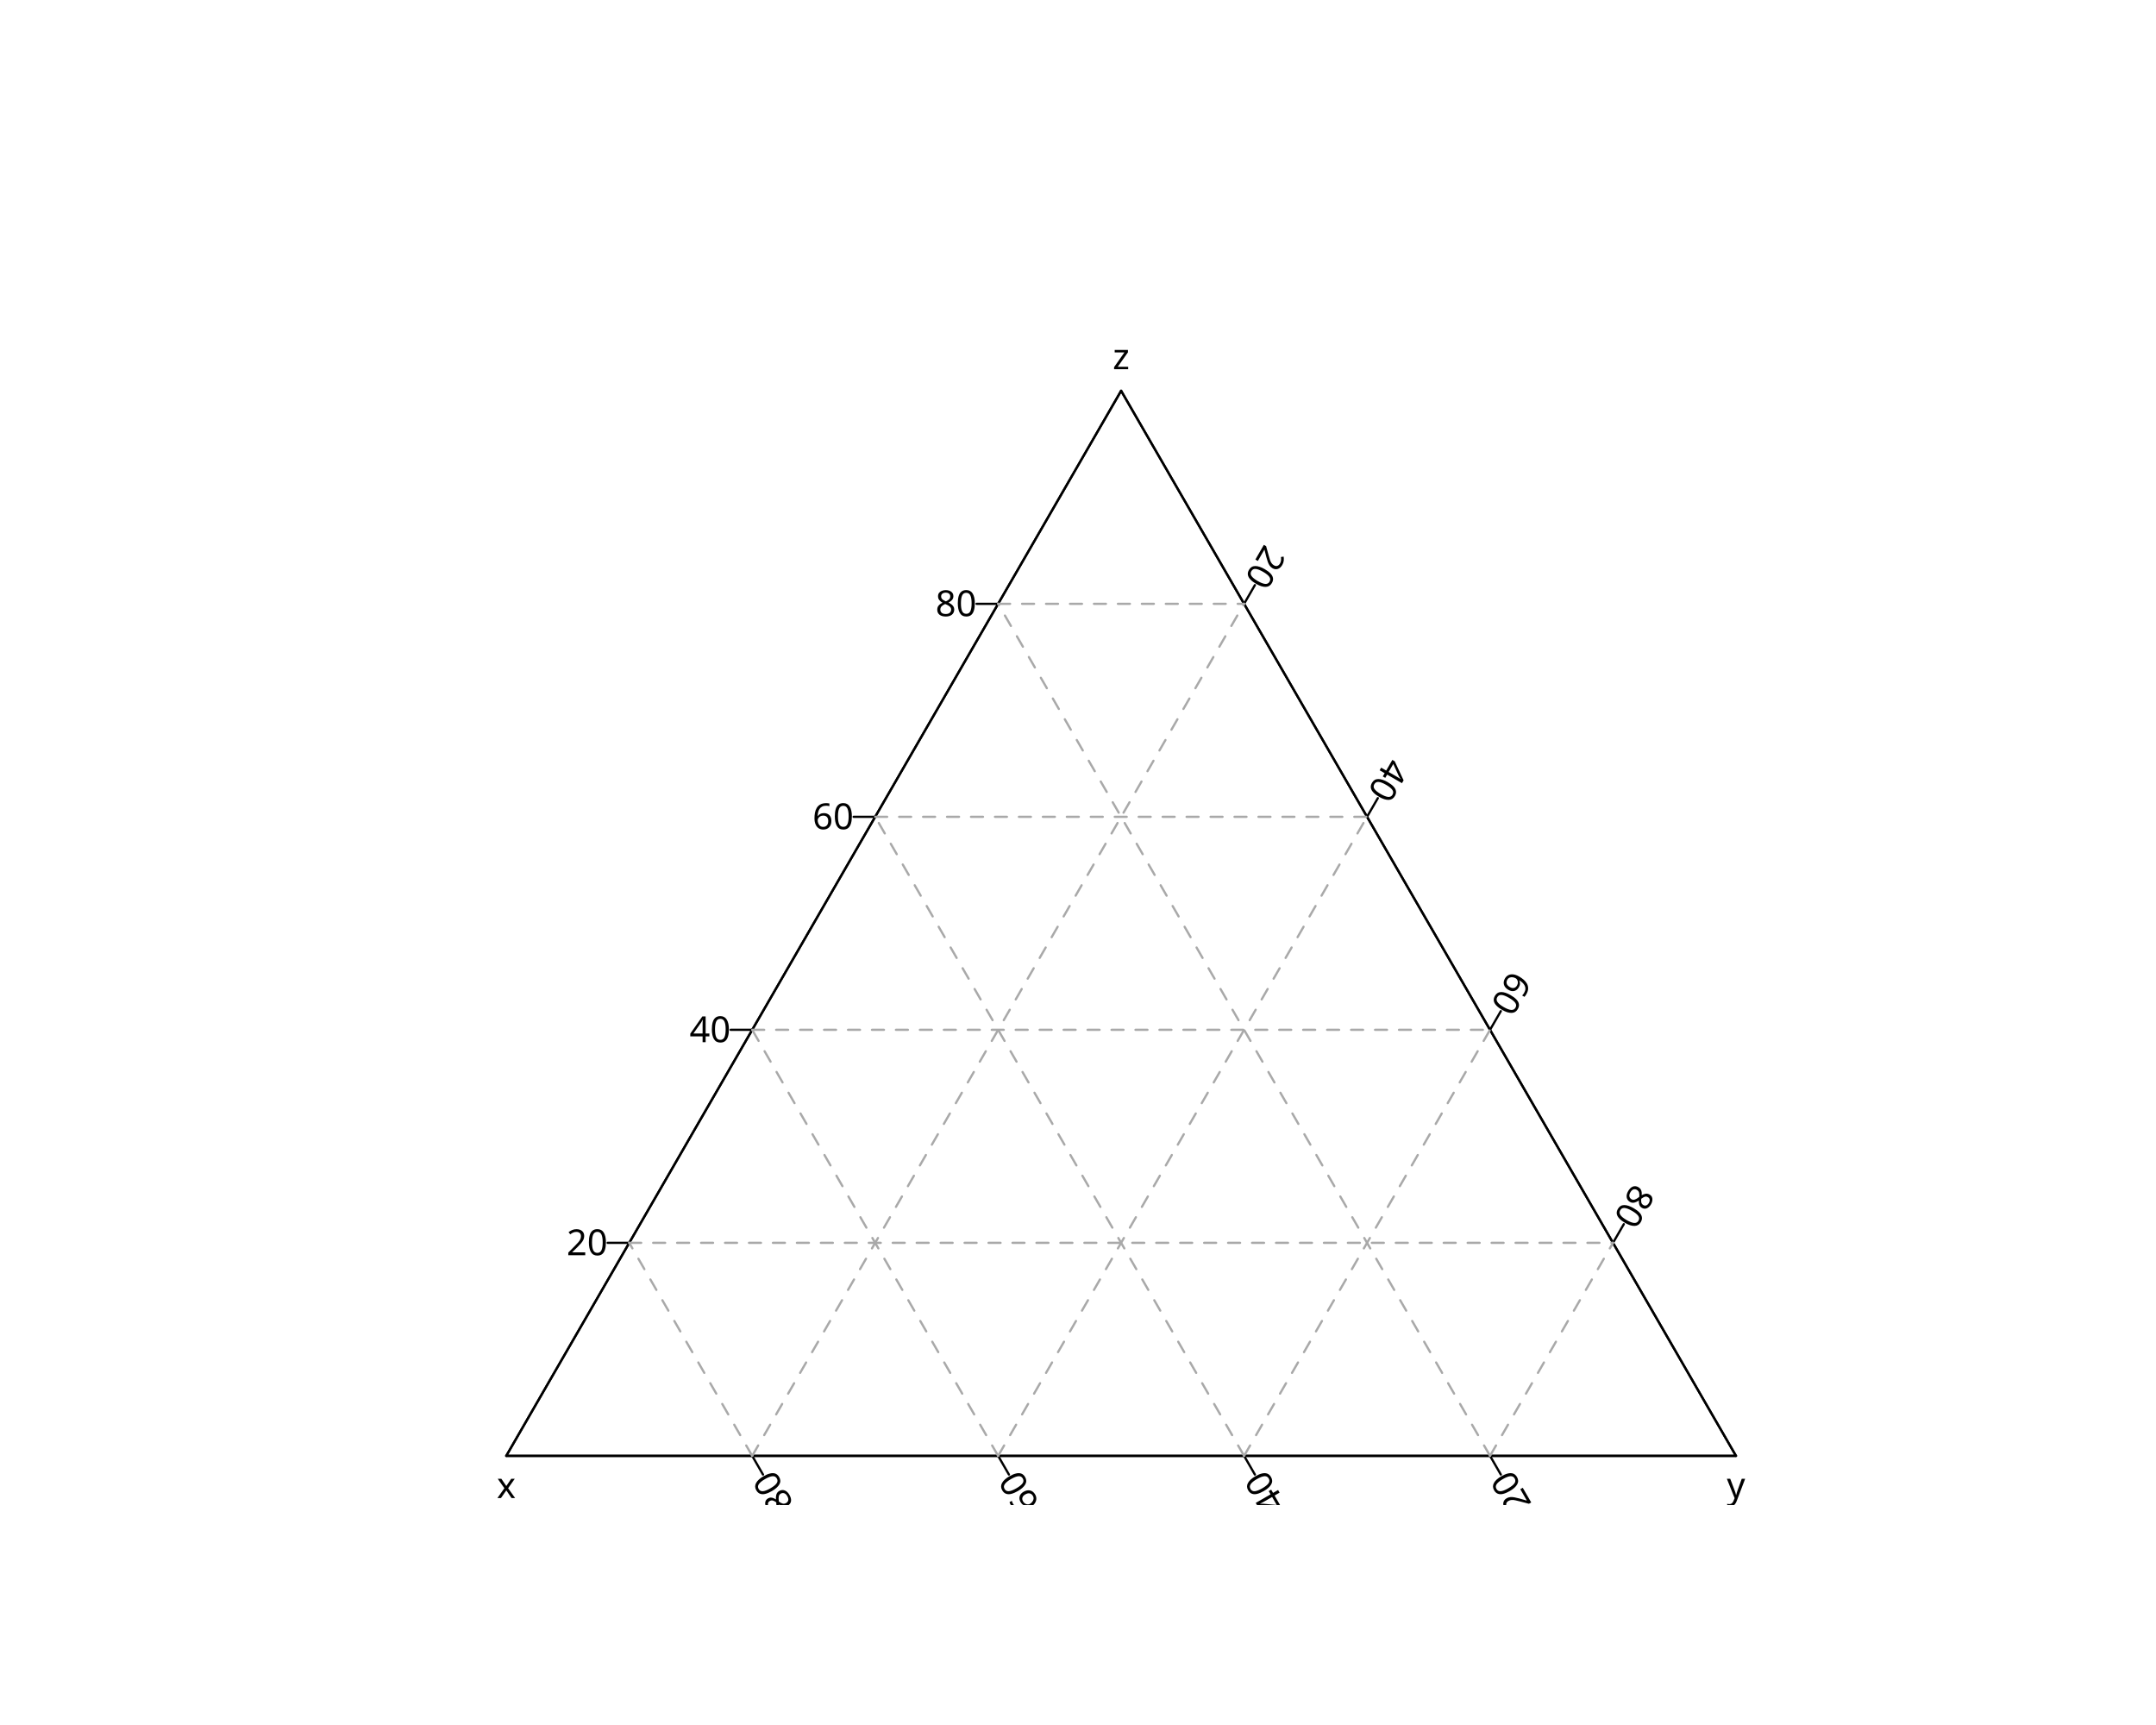
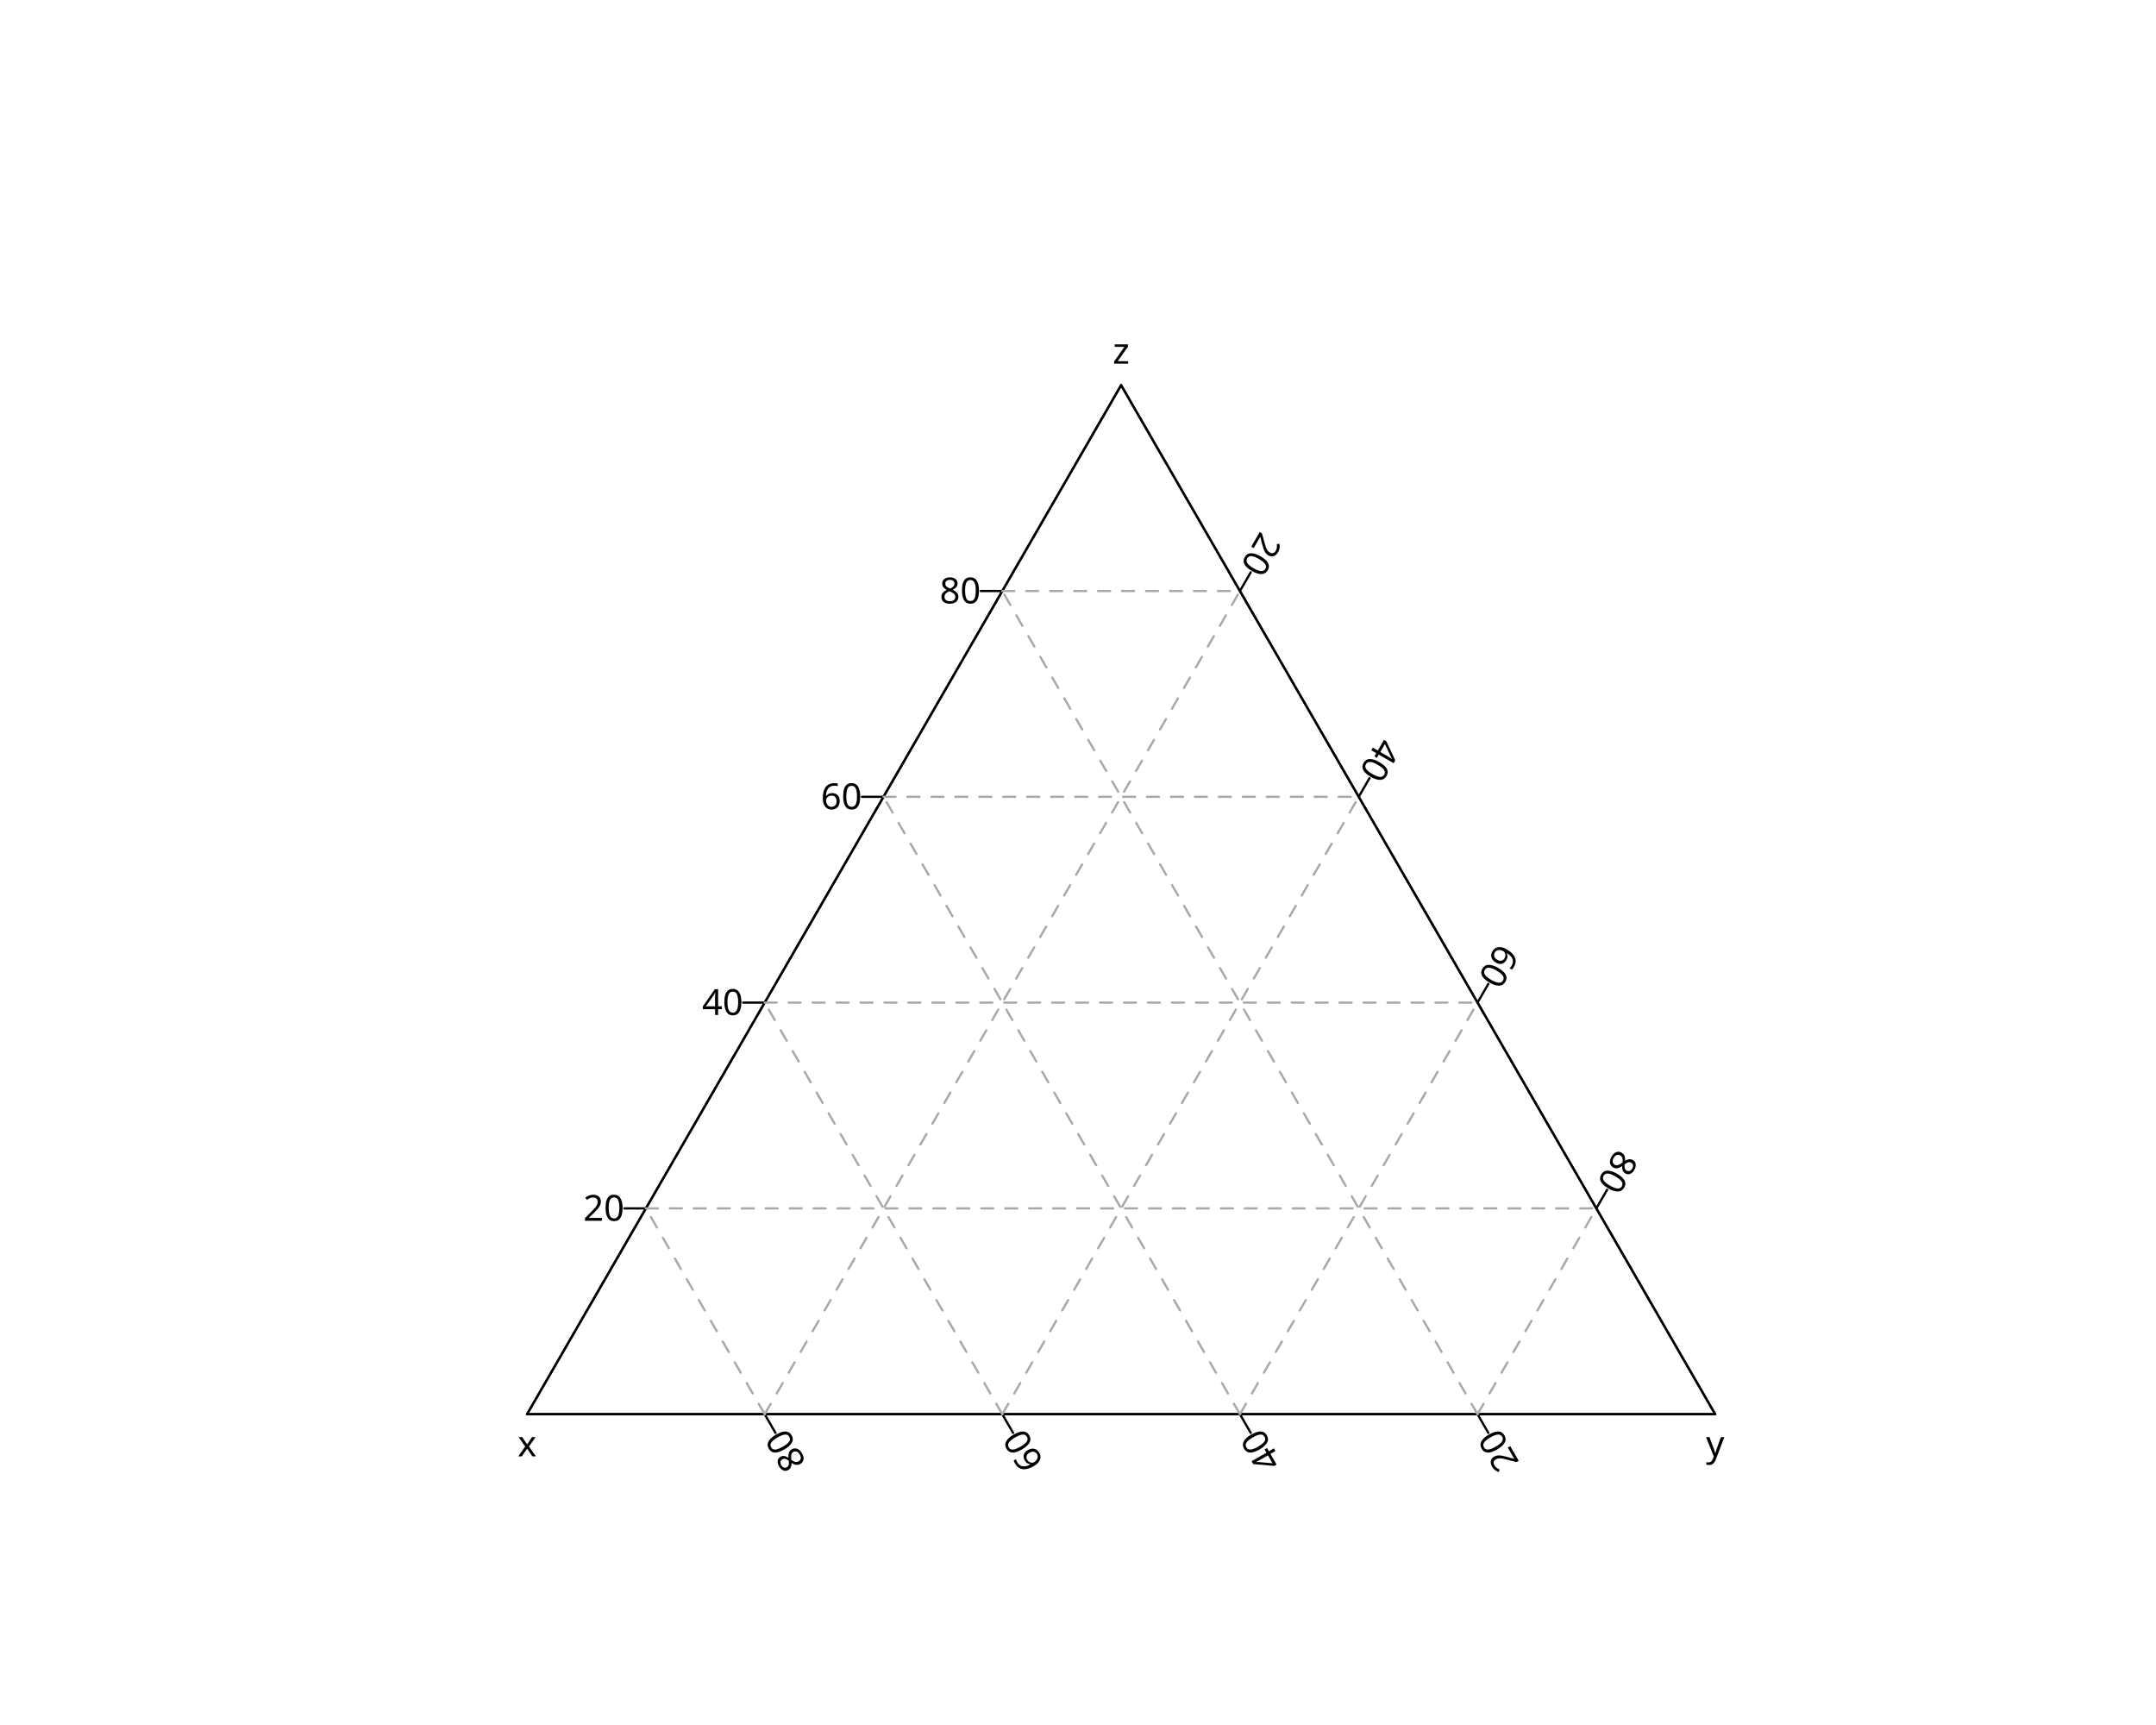
<svg xmlns="http://www.w3.org/2000/svg" class="svglite" data-engine-version="2.0" width="720.00pt" height="576.00pt" viewBox="0 0 720.00 576.00">
  <defs>
    <style type="text/css">
    .svglite line, .svglite polyline, .svglite polygon, .svglite path, .svglite rect, .svglite circle {
      fill: none;
      stroke: #000000;
      stroke-linecap: round;
      stroke-linejoin: round;
      stroke-miterlimit: 10.00;
    }
  </style>
  </defs>
  <rect width="100%" height="100%" style="stroke: none; fill: #FFFFFF;" />
  <defs>
    <clipPath id="cpMC4wMHw3MjAuMDB8MC4wMHw1NzYuMDA=">
      <rect x="0.00" y="0.00" width="720.00" height="576.00" />
    </clipPath>
  </defs>
  <g clip-path="url(#cpMC4wMHw3MjAuMDB8MC4wMHw1NzYuMDA=)">
</g>
  <defs>
    <clipPath id="cpMTUyLjY0fDU5Ni4xNnw1OS4wNHw1MDIuNTY=">
      <rect x="152.64" y="59.04" width="443.52" height="443.52" />
    </clipPath>
  </defs>
  <g clip-path="url(#cpMTUyLjY0fDU5Ni4xNnw1OS4wNHw1MDIuNTY=)">
-     <text transform="translate(258.38,490.30) rotate(-120)" text-anchor="end" style="font-size: 12.00px; font-family: sans;" textLength="13.35px" lengthAdjust="spacingAndGlyphs">80</text>
-     <text transform="translate(340.51,490.30) rotate(-120)" text-anchor="end" style="font-size: 12.00px; font-family: sans;" textLength="13.35px" lengthAdjust="spacingAndGlyphs">60</text>
-     <text transform="translate(422.64,490.30) rotate(-120)" text-anchor="end" style="font-size: 12.00px; font-family: sans;" textLength="13.35px" lengthAdjust="spacingAndGlyphs">40</text>
-     <text transform="translate(504.78,490.30) rotate(-120)" text-anchor="end" style="font-size: 12.00px; font-family: sans;" textLength="13.35px" lengthAdjust="spacingAndGlyphs">20</text>
-     <line x1="169.07" y1="486.13" x2="579.73" y2="486.13" style="stroke-width: 0.75;" />
-     <line x1="251.20" y1="486.13" x2="254.80" y2="492.37" style="stroke-width: 0.75;" />
-     <line x1="333.33" y1="486.13" x2="336.93" y2="492.37" style="stroke-width: 0.75;" />
-     <line x1="415.47" y1="486.13" x2="419.07" y2="492.37" style="stroke-width: 0.75;" />
-     <line x1="497.60" y1="486.13" x2="501.20" y2="492.37" style="stroke-width: 0.75;" />
-     <text transform="translate(538.69,406.70) rotate(-240)" text-anchor="end" style="font-size: 12.00px; font-family: sans;" textLength="13.35px" lengthAdjust="spacingAndGlyphs">80</text>
-     <text transform="translate(497.62,335.57) rotate(-240)" text-anchor="end" style="font-size: 12.00px; font-family: sans;" textLength="13.35px" lengthAdjust="spacingAndGlyphs">60</text>
-     <text transform="translate(456.56,264.44) rotate(-240)" text-anchor="end" style="font-size: 12.00px; font-family: sans;" textLength="13.35px" lengthAdjust="spacingAndGlyphs">40</text>
-     <text transform="translate(415.49,193.32) rotate(-240)" text-anchor="end" style="font-size: 12.00px; font-family: sans;" textLength="13.35px" lengthAdjust="spacingAndGlyphs">20</text>
-     <line x1="579.73" y1="486.13" x2="374.40" y2="130.49" style="stroke-width: 0.75;" />
-     <line x1="538.67" y1="415.00" x2="542.27" y2="408.77" style="stroke-width: 0.75;" />
-     <line x1="497.60" y1="343.87" x2="501.20" y2="337.64" style="stroke-width: 0.75;" />
-     <line x1="456.53" y1="272.74" x2="460.13" y2="266.51" style="stroke-width: 0.75;" />
-     <line x1="415.47" y1="201.62" x2="419.07" y2="195.38" style="stroke-width: 0.75;" />
-     <text x="326.13" y="205.74" text-anchor="end" style="font-size: 12.00px; font-family: sans;" textLength="13.35px" lengthAdjust="spacingAndGlyphs">80</text>
-     <text x="285.07" y="276.87" text-anchor="end" style="font-size: 12.00px; font-family: sans;" textLength="13.35px" lengthAdjust="spacingAndGlyphs">60</text>
-     <text x="244.00" y="348.00" text-anchor="end" style="font-size: 12.00px; font-family: sans;" textLength="13.35px" lengthAdjust="spacingAndGlyphs">40</text>
-     <text x="202.93" y="419.13" text-anchor="end" style="font-size: 12.00px; font-family: sans;" textLength="13.35px" lengthAdjust="spacingAndGlyphs">20</text>
-     <line x1="374.40" y1="130.49" x2="169.07" y2="486.13" style="stroke-width: 0.75;" />
-     <line x1="333.33" y1="201.62" x2="326.13" y2="201.62" style="stroke-width: 0.75;" />
-     <line x1="292.27" y1="272.74" x2="285.07" y2="272.74" style="stroke-width: 0.75;" />
-     <line x1="251.20" y1="343.87" x2="244.00" y2="343.87" style="stroke-width: 0.75;" />
-     <line x1="210.13" y1="415.00" x2="202.93" y2="415.00" style="stroke-width: 0.75;" />
-     <polygon points="169.07,486.13 374.40,130.49 579.73,486.13 " style="stroke-width: 0.75; fill: none;" />
-     <text x="169.07" y="500.22" text-anchor="middle" style="font-size: 12.00px; font-family: sans;" textLength="6.00px" lengthAdjust="spacingAndGlyphs">x</text>
-     <text x="579.73" y="500.22" text-anchor="middle" style="font-size: 12.00px; font-family: sans;" textLength="6.00px" lengthAdjust="spacingAndGlyphs">y</text>
-     <text x="374.40" y="123.29" text-anchor="middle" style="font-size: 12.00px; font-family: sans;" textLength="6.00px" lengthAdjust="spacingAndGlyphs">z</text>
-     <line x1="497.60" y1="486.13" x2="333.33" y2="201.62" style="stroke-width: 0.75; stroke: #A9A9A9; stroke-dasharray: 4.00,4.00;" />
-     <line x1="497.60" y1="486.13" x2="538.67" y2="415.00" style="stroke-width: 0.75; stroke: #A9A9A9; stroke-dasharray: 4.00,4.00;" />
-     <line x1="210.13" y1="415.00" x2="538.67" y2="415.00" style="stroke-width: 0.75; stroke: #A9A9A9; stroke-dasharray: 4.00,4.00;" />
-     <line x1="415.47" y1="486.13" x2="292.27" y2="272.74" style="stroke-width: 0.75; stroke: #A9A9A9; stroke-dasharray: 4.00,4.00;" />
-     <line x1="415.47" y1="486.13" x2="497.60" y2="343.87" style="stroke-width: 0.75; stroke: #A9A9A9; stroke-dasharray: 4.00,4.00;" />
-     <line x1="251.20" y1="343.87" x2="497.60" y2="343.87" style="stroke-width: 0.75; stroke: #A9A9A9; stroke-dasharray: 4.00,4.00;" />
-     <line x1="333.33" y1="486.13" x2="251.20" y2="343.87" style="stroke-width: 0.75; stroke: #A9A9A9; stroke-dasharray: 4.00,4.00;" />
-     <line x1="333.33" y1="486.13" x2="456.53" y2="272.74" style="stroke-width: 0.75; stroke: #A9A9A9; stroke-dasharray: 4.00,4.00;" />
-     <line x1="292.27" y1="272.74" x2="456.53" y2="272.74" style="stroke-width: 0.75; stroke: #A9A9A9; stroke-dasharray: 4.00,4.00;" />
-     <line x1="251.20" y1="486.13" x2="210.13" y2="415.00" style="stroke-width: 0.75; stroke: #A9A9A9; stroke-dasharray: 4.00,4.00;" />
-     <line x1="251.20" y1="486.13" x2="415.47" y2="201.62" style="stroke-width: 0.75; stroke: #A9A9A9; stroke-dasharray: 4.00,4.00;" />
-     <line x1="333.33" y1="201.62" x2="415.47" y2="201.62" style="stroke-width: 0.75; stroke: #A9A9A9; stroke-dasharray: 4.00,4.00;" />
+     <text transform="translate(262.55,476.39) rotate(-120)" text-anchor="end" style="font-size: 12.00px; font-family: sans;" textLength="13.35px" lengthAdjust="spacingAndGlyphs">80</text>
+     <text transform="translate(341.90,476.39) rotate(-120)" text-anchor="end" style="font-size: 12.00px; font-family: sans;" textLength="13.35px" lengthAdjust="spacingAndGlyphs">60</text>
+     <text transform="translate(421.25,476.39) rotate(-120)" text-anchor="end" style="font-size: 12.00px; font-family: sans;" textLength="13.35px" lengthAdjust="spacingAndGlyphs">40</text>
+     <text transform="translate(500.60,476.39) rotate(-120)" text-anchor="end" style="font-size: 12.00px; font-family: sans;" textLength="13.35px" lengthAdjust="spacingAndGlyphs">20</text>
+     <line x1="176.02" y1="472.22" x2="572.78" y2="472.22" style="stroke-width: 0.75;" />
+     <line x1="255.37" y1="472.22" x2="258.97" y2="478.46" style="stroke-width: 0.75;" />
+     <line x1="334.72" y1="472.22" x2="338.32" y2="478.46" style="stroke-width: 0.75;" />
+     <line x1="414.08" y1="472.22" x2="417.68" y2="478.46" style="stroke-width: 0.75;" />
+     <line x1="493.43" y1="472.22" x2="497.03" y2="478.46" style="stroke-width: 0.75;" />
+     <text transform="translate(533.13,395.20) rotate(-240)" text-anchor="end" style="font-size: 12.00px; font-family: sans;" textLength="13.35px" lengthAdjust="spacingAndGlyphs">80</text>
+     <text transform="translate(493.45,326.48) rotate(-240)" text-anchor="end" style="font-size: 12.00px; font-family: sans;" textLength="13.35px" lengthAdjust="spacingAndGlyphs">60</text>
+     <text transform="translate(453.77,257.76) rotate(-240)" text-anchor="end" style="font-size: 12.00px; font-family: sans;" textLength="13.35px" lengthAdjust="spacingAndGlyphs">40</text>
+     <text transform="translate(414.10,189.04) rotate(-240)" text-anchor="end" style="font-size: 12.00px; font-family: sans;" textLength="13.35px" lengthAdjust="spacingAndGlyphs">20</text>
+     <line x1="572.78" y1="472.22" x2="374.40" y2="128.62" style="stroke-width: 0.75;" />
+     <line x1="533.10" y1="403.50" x2="536.70" y2="397.27" style="stroke-width: 0.75;" />
+     <line x1="493.43" y1="334.78" x2="497.03" y2="328.55" style="stroke-width: 0.75;" />
+     <line x1="453.75" y1="266.06" x2="457.35" y2="259.83" style="stroke-width: 0.75;" />
+     <line x1="414.08" y1="197.34" x2="417.68" y2="191.11" style="stroke-width: 0.75;" />
+     <text x="327.52" y="201.47" text-anchor="end" style="font-size: 12.00px; font-family: sans;" textLength="13.35px" lengthAdjust="spacingAndGlyphs">80</text>
+     <text x="287.85" y="270.19" text-anchor="end" style="font-size: 12.00px; font-family: sans;" textLength="13.35px" lengthAdjust="spacingAndGlyphs">60</text>
+     <text x="248.17" y="338.91" text-anchor="end" style="font-size: 12.00px; font-family: sans;" textLength="13.35px" lengthAdjust="spacingAndGlyphs">40</text>
+     <text x="208.50" y="407.63" text-anchor="end" style="font-size: 12.00px; font-family: sans;" textLength="13.35px" lengthAdjust="spacingAndGlyphs">20</text>
+     <line x1="374.40" y1="128.62" x2="176.02" y2="472.22" style="stroke-width: 0.75;" />
+     <line x1="334.72" y1="197.34" x2="327.52" y2="197.34" style="stroke-width: 0.75;" />
+     <line x1="295.05" y1="266.06" x2="287.85" y2="266.06" style="stroke-width: 0.75;" />
+     <line x1="255.37" y1="334.78" x2="248.17" y2="334.78" style="stroke-width: 0.75;" />
+     <line x1="215.70" y1="403.50" x2="208.50" y2="403.50" style="stroke-width: 0.75;" />
+     <polygon points="176.02,472.22 374.40,128.62 572.78,472.22 " style="stroke-width: 0.75; fill: none;" />
+     <text x="176.02" y="486.30" text-anchor="middle" style="font-size: 12.00px; font-family: sans;" textLength="6.00px" lengthAdjust="spacingAndGlyphs">x</text>
+     <text x="572.78" y="486.30" text-anchor="middle" style="font-size: 12.00px; font-family: sans;" textLength="6.00px" lengthAdjust="spacingAndGlyphs">y</text>
+     <text x="374.40" y="121.42" text-anchor="middle" style="font-size: 12.00px; font-family: sans;" textLength="6.00px" lengthAdjust="spacingAndGlyphs">z</text>
+     <line x1="493.43" y1="472.22" x2="334.72" y2="197.34" style="stroke-width: 0.75; stroke: #A9A9A9; stroke-dasharray: 4.00,4.00;" />
+     <line x1="493.43" y1="472.22" x2="533.10" y2="403.50" style="stroke-width: 0.75; stroke: #A9A9A9; stroke-dasharray: 4.00,4.00;" />
+     <line x1="215.70" y1="403.50" x2="533.10" y2="403.50" style="stroke-width: 0.75; stroke: #A9A9A9; stroke-dasharray: 4.00,4.00;" />
+     <line x1="414.08" y1="472.22" x2="295.05" y2="266.06" style="stroke-width: 0.75; stroke: #A9A9A9; stroke-dasharray: 4.00,4.00;" />
+     <line x1="414.08" y1="472.22" x2="493.43" y2="334.78" style="stroke-width: 0.75; stroke: #A9A9A9; stroke-dasharray: 4.00,4.00;" />
+     <line x1="255.37" y1="334.78" x2="493.43" y2="334.78" style="stroke-width: 0.75; stroke: #A9A9A9; stroke-dasharray: 4.00,4.00;" />
+     <line x1="334.72" y1="472.22" x2="255.37" y2="334.78" style="stroke-width: 0.75; stroke: #A9A9A9; stroke-dasharray: 4.00,4.00;" />
+     <line x1="334.72" y1="472.22" x2="453.75" y2="266.06" style="stroke-width: 0.75; stroke: #A9A9A9; stroke-dasharray: 4.00,4.00;" />
+     <line x1="295.05" y1="266.06" x2="453.75" y2="266.06" style="stroke-width: 0.75; stroke: #A9A9A9; stroke-dasharray: 4.00,4.00;" />
+     <line x1="255.37" y1="472.22" x2="215.70" y2="403.50" style="stroke-width: 0.75; stroke: #A9A9A9; stroke-dasharray: 4.00,4.00;" />
+     <line x1="255.37" y1="472.22" x2="414.08" y2="197.34" style="stroke-width: 0.75; stroke: #A9A9A9; stroke-dasharray: 4.00,4.00;" />
+     <line x1="334.72" y1="197.34" x2="414.08" y2="197.34" style="stroke-width: 0.75; stroke: #A9A9A9; stroke-dasharray: 4.00,4.00;" />
  </g>
</svg>
